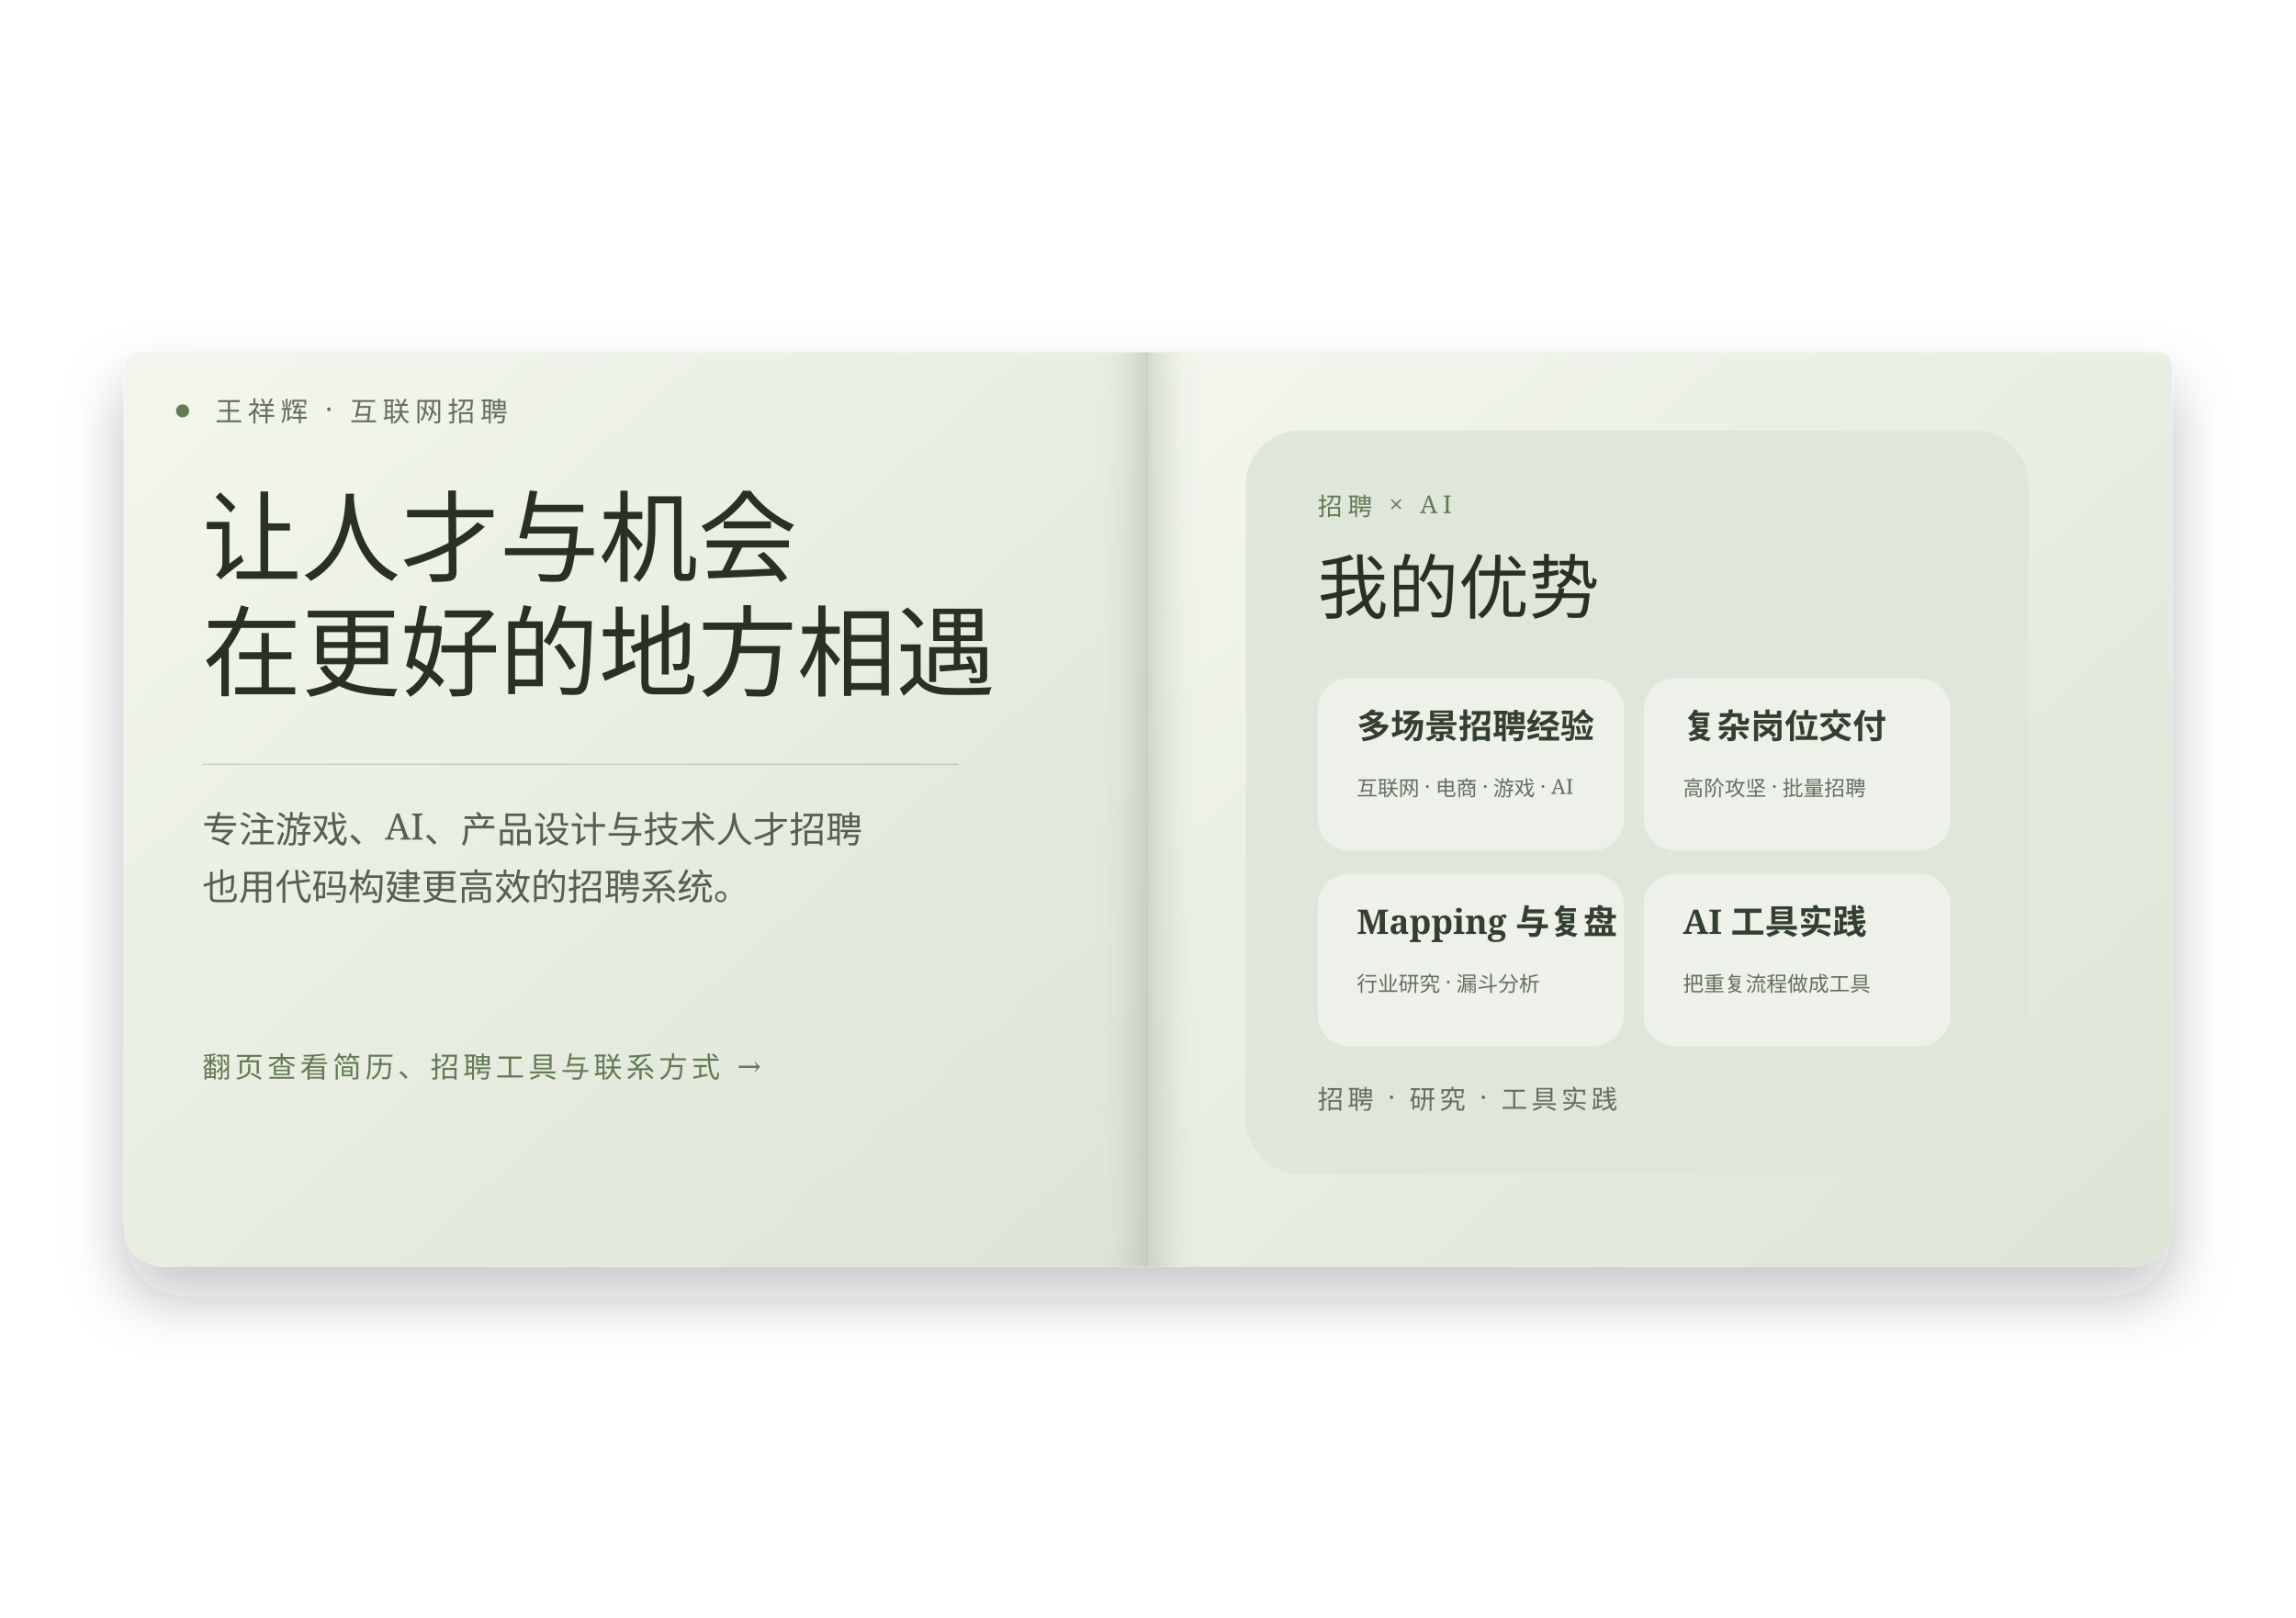
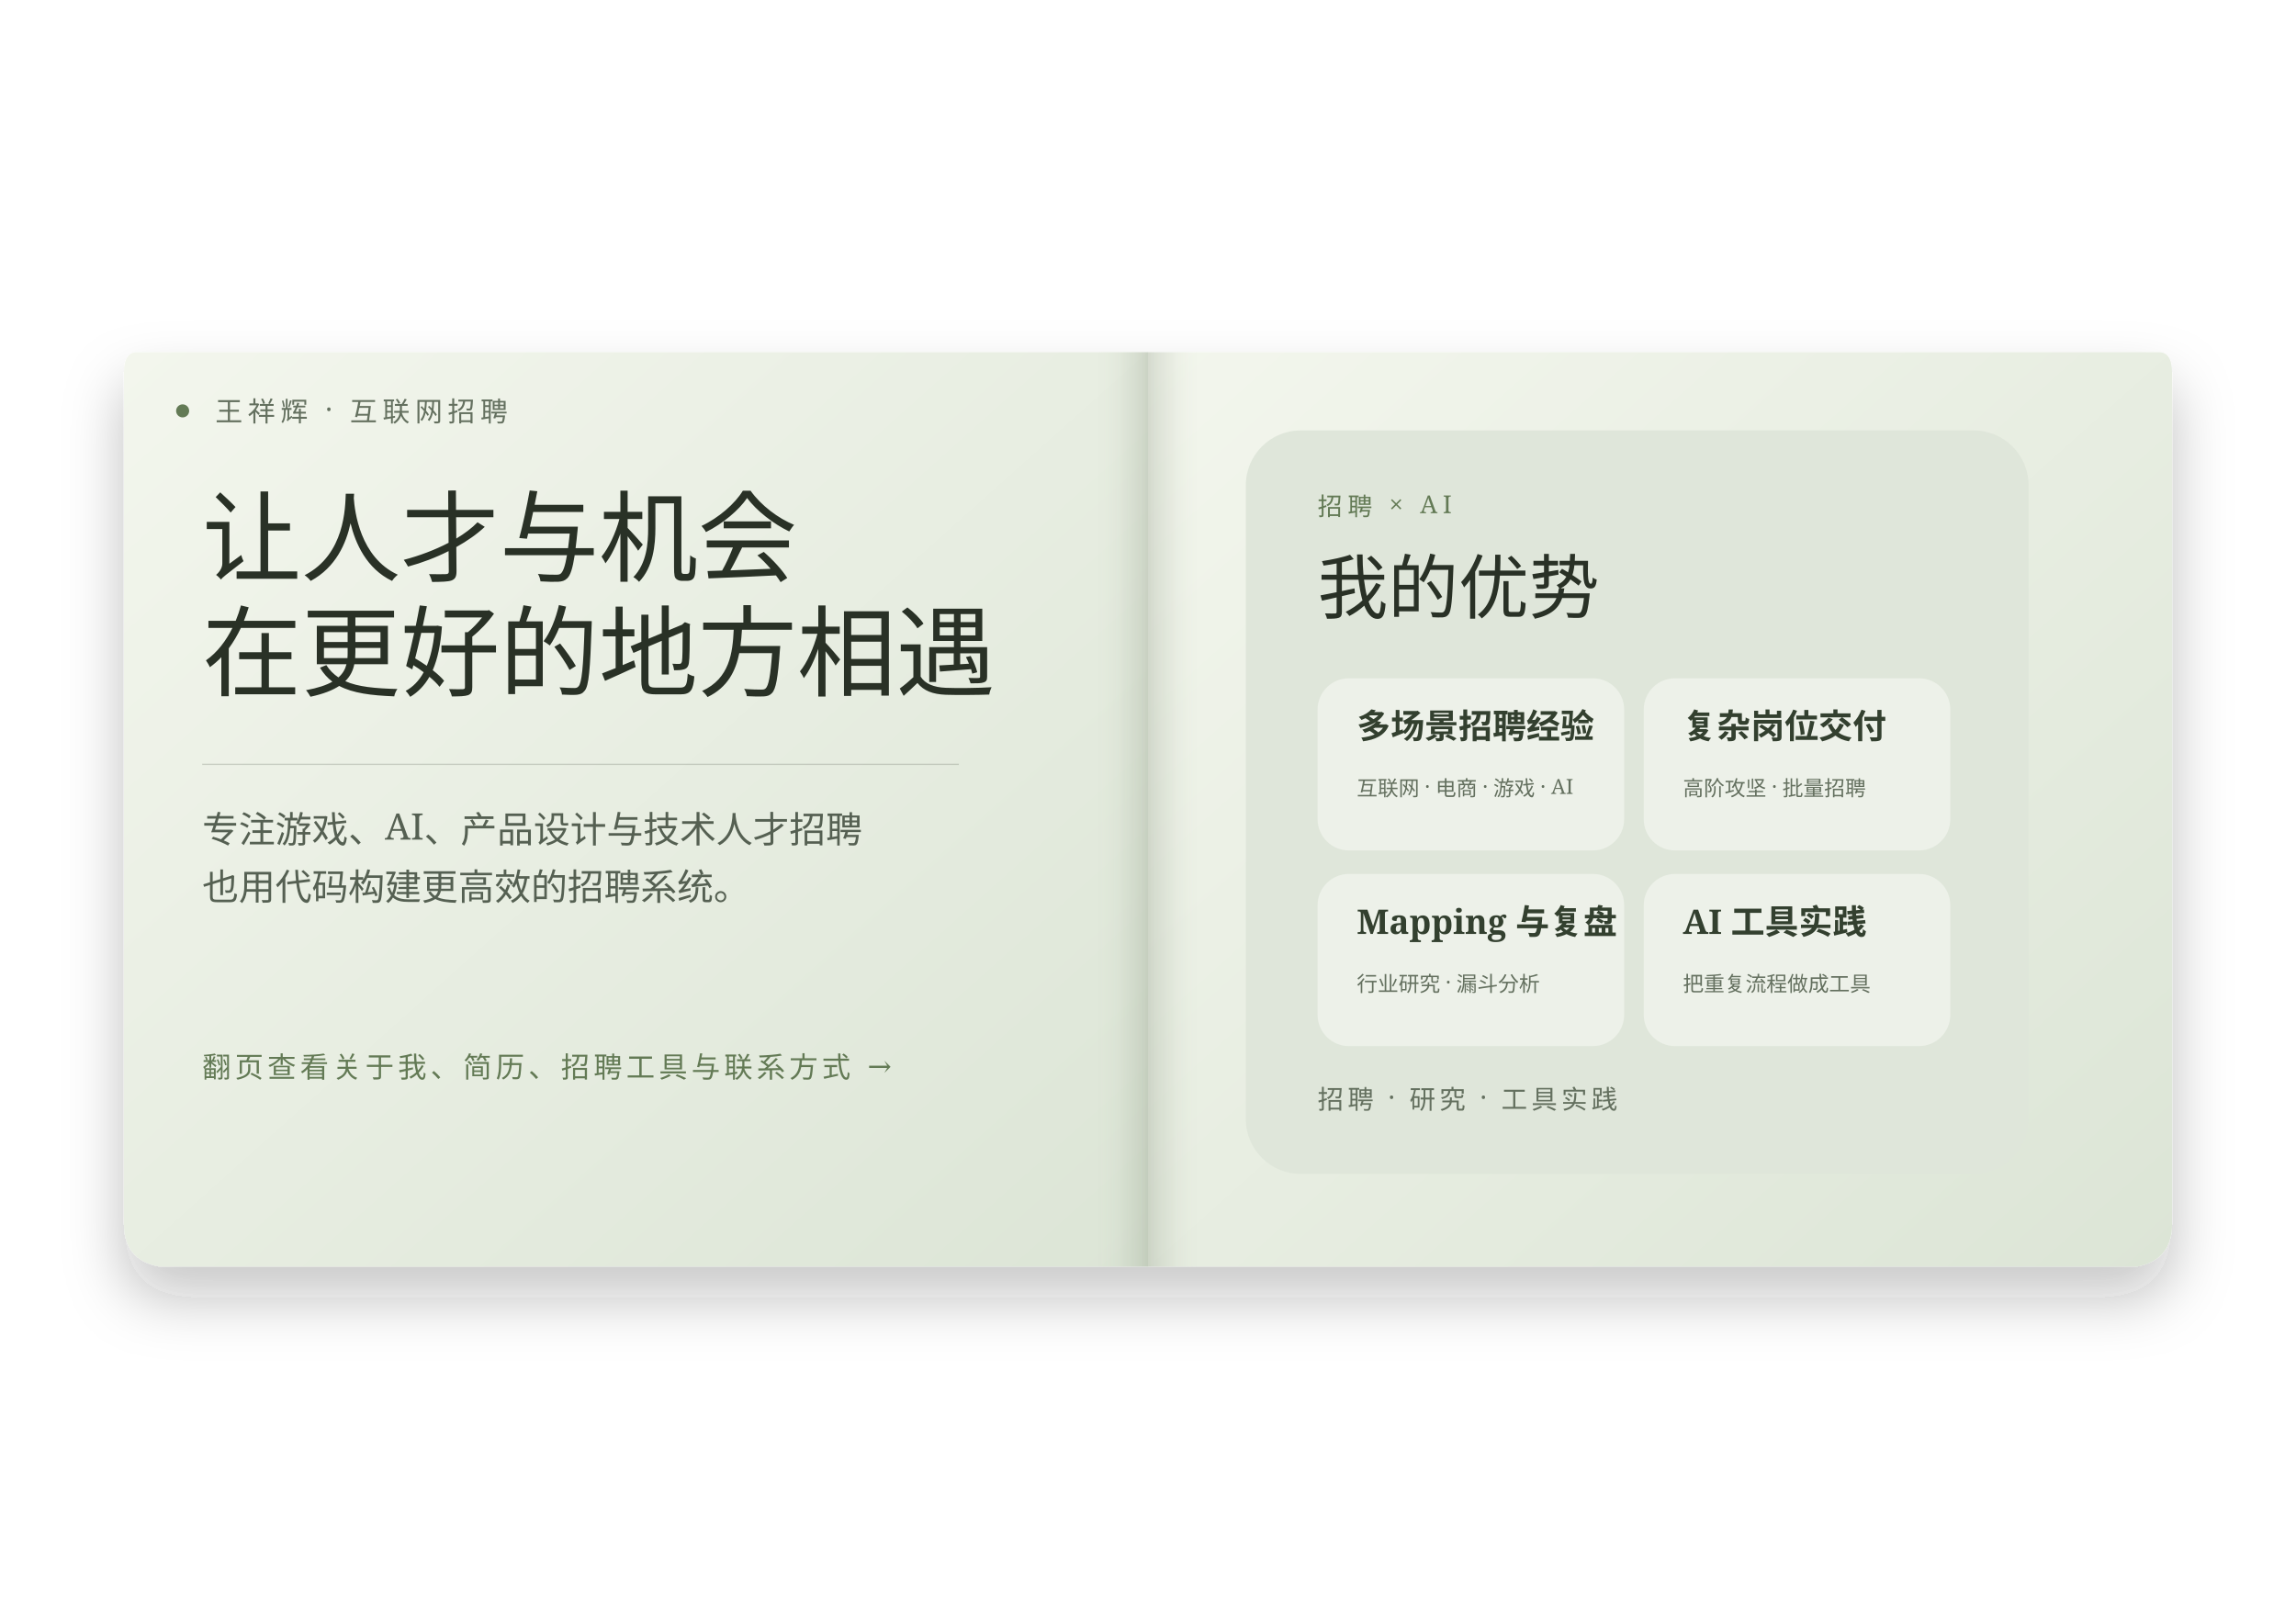
<svg xmlns="http://www.w3.org/2000/svg" width="1760" height="1240" viewBox="0 0 1760 1240">
  <defs>
    <filter id="shadow" x="-20%" y="-30%" width="140%" height="170%">
      <feDropShadow dx="0" dy="24" stdDeviation="22" flood-color="#20271d" flood-opacity=".25" />
    </filter>
    <linearGradient id="paper" x1="0" y1="0" x2="1" y2="1">
      <stop stop-color="#f3f6ed" />
      <stop offset="1" stop-color="#dce5d6" />
    </linearGradient>
    <linearGradient id="gutter" x1="0" y1="0" x2="1" y2="0">
      <stop stop-color="#c8d3c2" stop-opacity="0" />
      <stop offset=".5" stop-color="#68765f" stop-opacity=".22" />
      <stop offset="1" stop-color="#c8d3c2" stop-opacity="0" />
    </linearGradient>
    <clipPath id="left">
      <path d="M105 270Q95 270 95 286V938Q95 966 122 971H880V270Z" />
    </clipPath>
    <clipPath id="right">
      <path d="M880 270H1655Q1665 270 1665 286V938Q1665 966 1638 971H880Z" />
    </clipPath>
  </defs>
  <g filter="url(#shadow)">
    <path d="M105 270Q95 270 95 286V938Q95 966 122 971H880V270Z" fill="url(#paper)" />
    <path d="M880 270H1655Q1665 270 1665 286V938Q1665 966 1638 971H880Z" fill="url(#paper)" />
  </g>
  <g clip-path="url(#left)">
    <circle cx="140" cy="315" r="5" fill="#637a55" />
    <text x="165" y="323" fill="#64705f" font-size="21" letter-spacing="4" font-family="Newsreader, Georgia, serif">王祥辉 · 互联网招聘</text>
    <text x="155" y="440" fill="#293126" font-size="76" font-family="Instrument Serif, STSong, serif">让人才与机会</text>
    <text x="155" y="528" fill="#293126" font-size="76" font-family="Instrument Serif, STSong, serif">在更好的地方相遇</text>
    <line x1="155" y1="586" x2="735" y2="586" stroke="#293126" stroke-opacity=".18" />
    <text x="155" y="646" fill="#556052" font-size="28" font-family="Newsreader, STSong, serif">专注游戏、AI、产品设计与技术人才招聘</text>
    <text x="155" y="690" fill="#556052" font-size="28" font-family="Newsreader, STSong, serif">也用代码构建更高效的招聘系统。</text>
-     <text x="155" y="826" fill="#637a55" font-size="22" letter-spacing="3" font-family="Newsreader, STSong, serif">翻页查看简历、招聘工具与联系方式 →</text>
+     <text x="155" y="826" fill="#637a55" font-size="22" letter-spacing="3" font-family="Newsreader, STSong, serif">翻页查看关于我、简历、招聘工具与联系方式 →</text>
  </g>
  <g clip-path="url(#right)" font-family="Newsreader, STSong, serif">
    <rect x="955" y="330" width="600" height="570" rx="42" fill="#dfe6da" />
    <text x="1010" y="395" fill="#637a55" font-size="19" letter-spacing="4">招聘 × AI</text>
    <text x="1010" y="470" fill="#293126" font-size="54" font-family="Instrument Serif, STSong, serif">我的优势</text>
    <g font-family="Newsreader, STSong, serif">
      <rect x="1010" y="520" width="235" height="132" rx="24" fill="#edf1e9" />
      <text x="1040" y="566" fill="#33402f" font-size="26" font-weight="600">多场景招聘经验</text>
      <text x="1040" y="610" fill="#64705f" font-size="16">互联网 · 电商 · 游戏 · AI</text>
      <rect x="1260" y="520" width="235" height="132" rx="24" fill="#edf1e9" />
      <text x="1290" y="566" fill="#33402f" font-size="26" font-weight="600">复杂岗位交付</text>
      <text x="1290" y="610" fill="#64705f" font-size="16">高阶攻坚 · 批量招聘</text>
      <rect x="1010" y="670" width="235" height="132" rx="24" fill="#edf1e9" />
      <text x="1040" y="716" fill="#33402f" font-size="26" font-weight="600">Mapping 与复盘</text>
      <text x="1040" y="760" fill="#64705f" font-size="16">行业研究 · 漏斗分析</text>
      <rect x="1260" y="670" width="235" height="132" rx="24" fill="#edf1e9" />
      <text x="1290" y="716" fill="#33402f" font-size="26" font-weight="600">AI 工具实践</text>
      <text x="1290" y="760" fill="#64705f" font-size="16">把重复流程做成工具</text>
    </g>
    <text x="1010" y="850" fill="#64705f" font-size="20" letter-spacing="3">招聘 · 研究 · 工具实践</text>
  </g>
  <rect x="842" y="270" width="76" height="701" fill="url(#gutter)" />
</svg>
